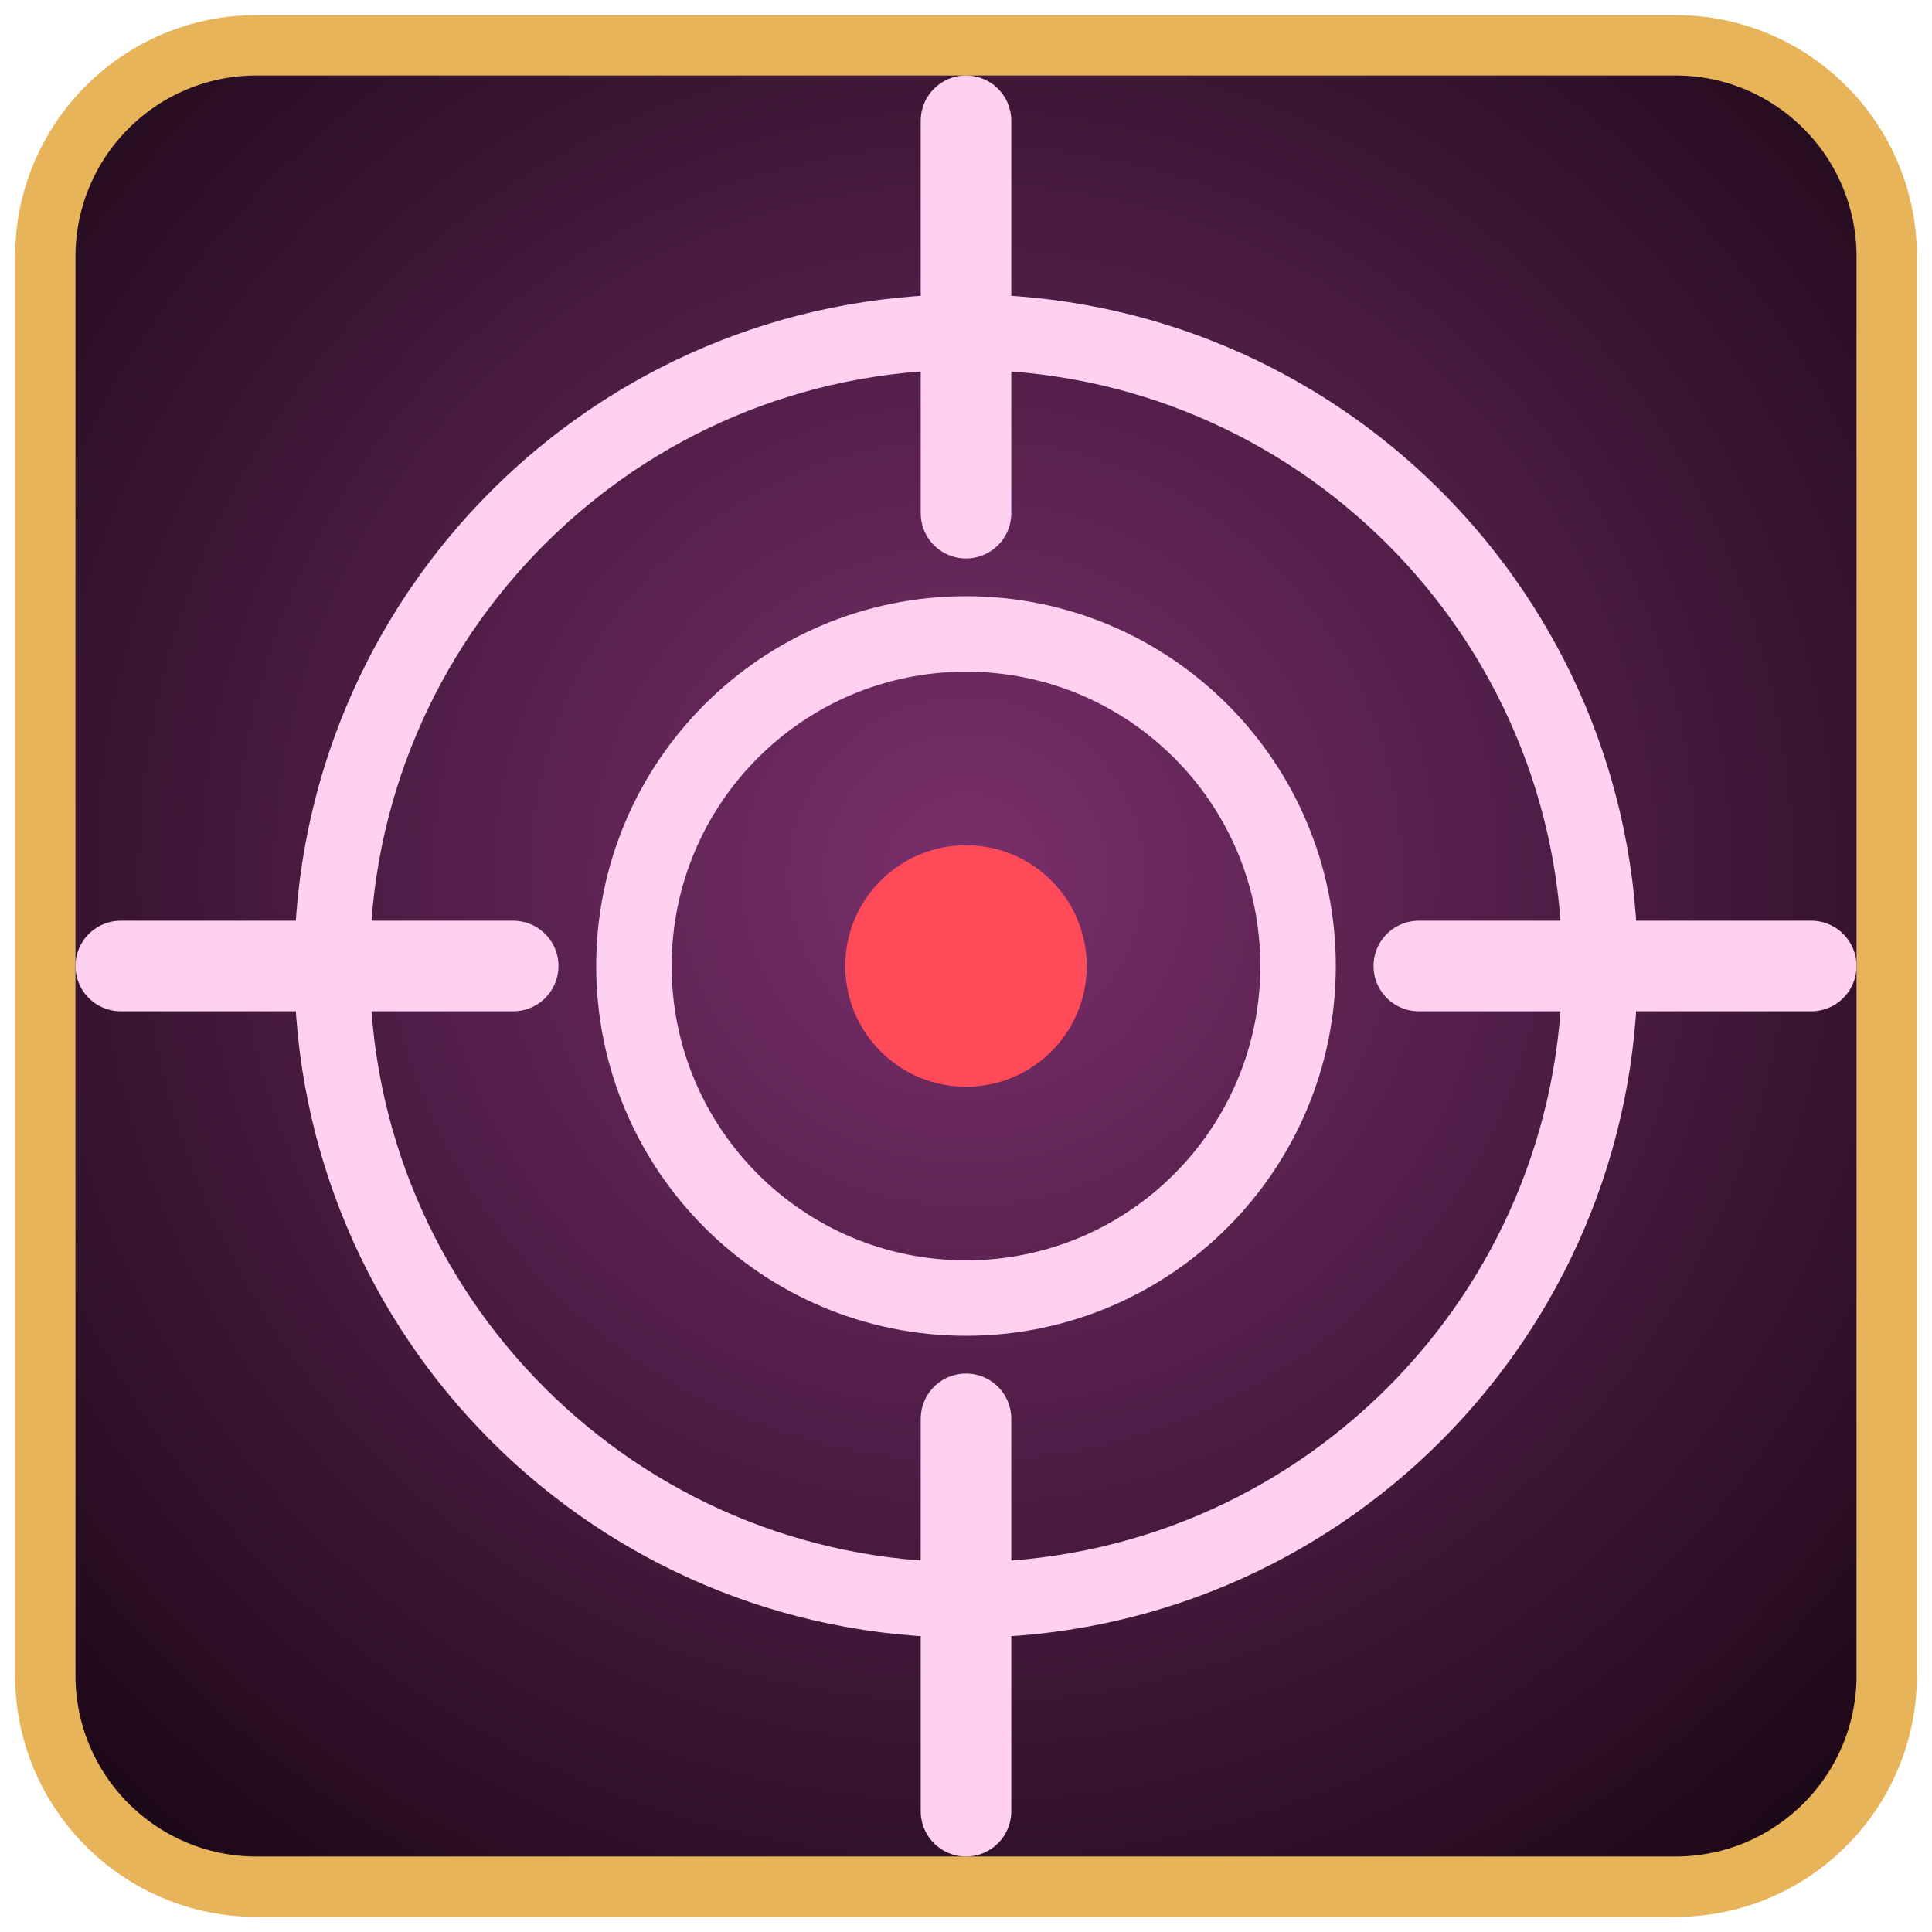
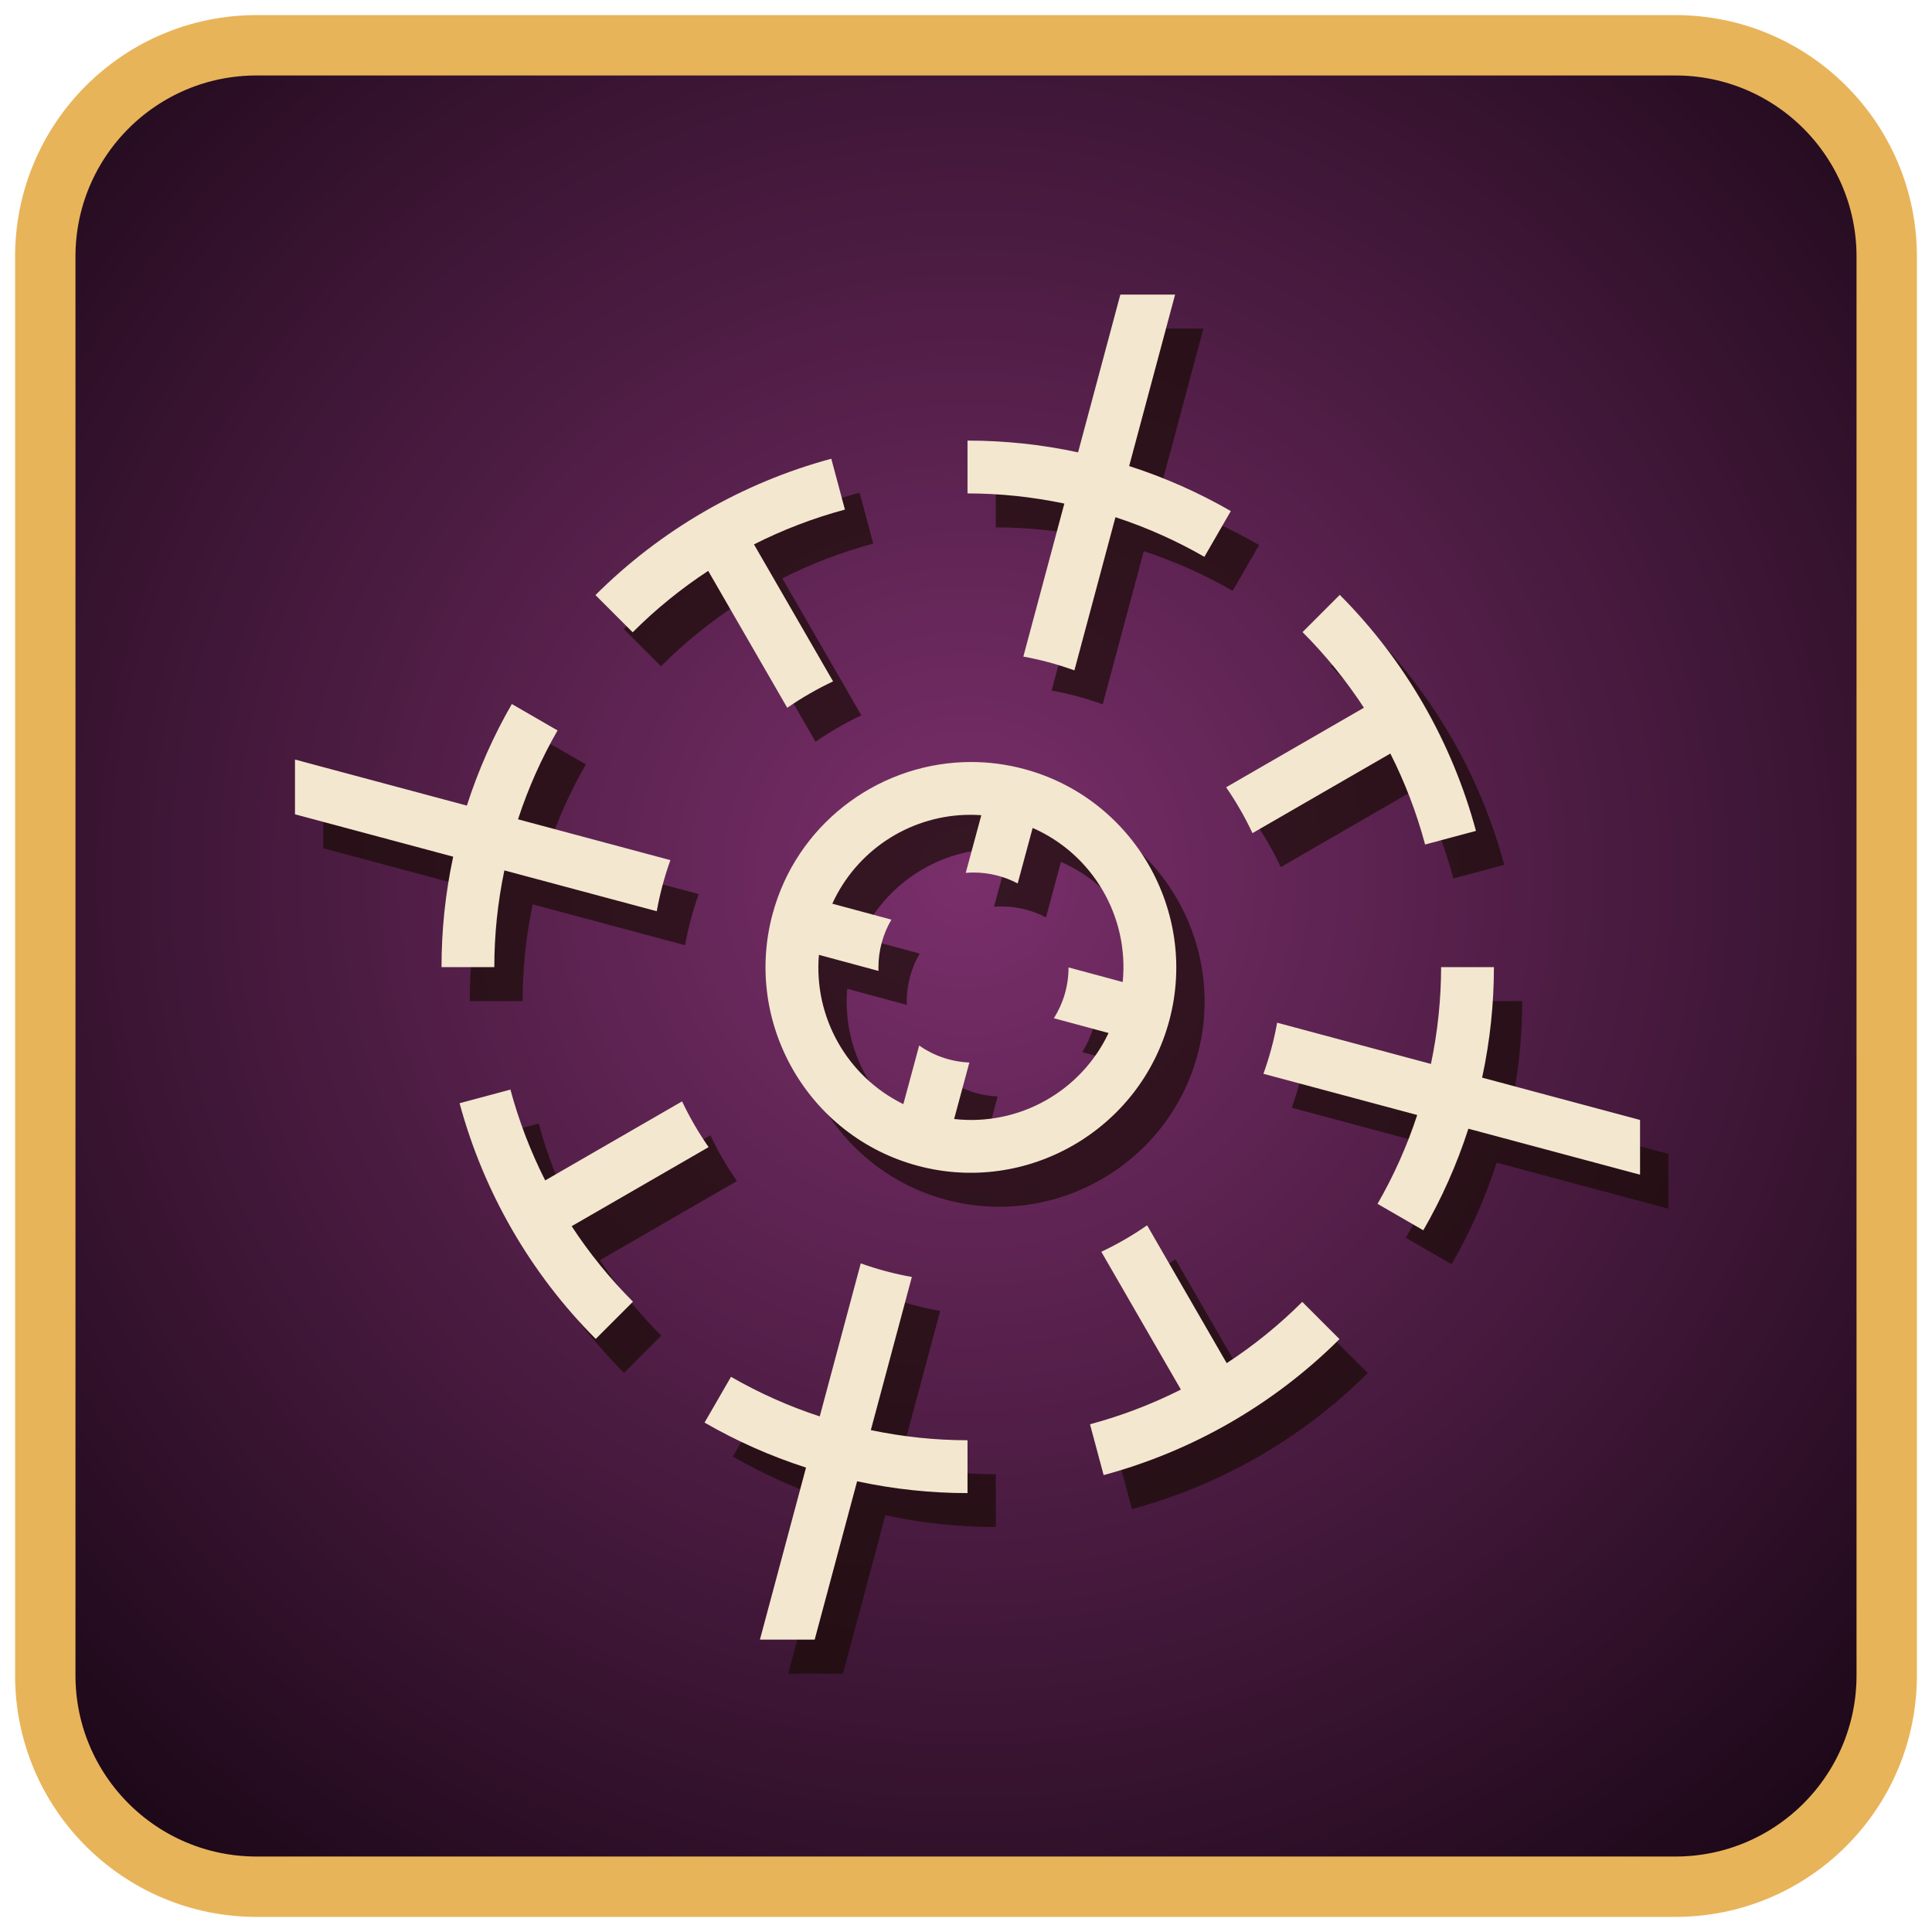
<svg xmlns="http://www.w3.org/2000/svg" width="128" height="128" viewBox="0 0 128 128">
  <defs>
    <radialGradient id="g" cx="50%" cy="45%" r="70%">
      <stop offset="0" stop-color="#7a2f6b" />
      <stop offset="1" stop-color="#1c0818" />
    </radialGradient>
  </defs>
  <rect x="3" y="3" width="122" height="122" rx="14" fill="url(#g)" stroke="#e8b45a" stroke-width="4" />
-   <circle cx="64" cy="64" r="42" fill="none" stroke="#ffd0f0" stroke-width="5" />
-   <circle cx="64" cy="64" r="22" fill="none" stroke="#ffd0f0" stroke-width="5" />
-   <path d="M64 8 V34 M64 94 V120 M8 64 H34 M94 64 H120" stroke="#ffd0f0" stroke-width="6" stroke-linecap="round" />
-   <circle cx="64" cy="64" r="8" fill="#ff4a5a" />
+   <g transform="translate(16 16) scale(0.1875)">
+     <path d="M310.537 18.758L295.6 74.506c-13.073-2.813-26.154-4.16-39.067-4.156v18.662c11.306.01 22.76 1.187 34.217 3.59l-14.488 54.066c2.972.543 5.946 1.206 8.916 2.002 3.11.834 6.152 1.798 9.127 2.873l14.502-54.123c11.127 3.643 21.627 8.365 31.425 14.006l9.338-16.174c-11.182-6.454-23.19-11.818-35.918-15.912l16.235-60.582h-19.35zM208.4 76.756c-31.462 8.497-60.265 25.152-83.328 48.181l13.15 13.15c8.15-8.16 17.1-15.426 26.684-21.704l27.936 48.387c5.127-3.557 10.544-6.68 16.19-9.334l-27.948-48.41c10.225-5.174 20.994-9.3 32.133-12.297L208.4 76.755zm179.668 48.105l-13.154 13.156c8.155 8.164 15.418 17.127 21.69 26.722l-48.692 28.114c3.55 5.132 6.664 10.554 9.31 16.205l48.725-28.13c5.168 10.23 9.292 21.003 12.278 32.147l17.97-4.816c-8.473-31.48-25.11-60.31-48.127-83.397zm-292.55 38.574c-6.442 11.175-11.8 23.17-15.885 35.888l-60.737-16.275v19.348L74.8 217.373c-2.805 13.06-4.13 26.126-4.122 39.025H89.33c.008-11.293 1.157-22.734 3.553-34.18l53.847 14.428c.554-3.077 1.233-6.157 2.057-9.232.805-3.005 1.732-5.944 2.762-8.822l-53.843-14.428c3.634-11.116 8.346-21.606 13.973-31.398l-16.162-9.332zm162.023 20.484c-.895.003-1.788.022-2.68.06-30.888 1.26-58.825 22.36-67.23 53.73-10.347 38.61 12.708 78.54 51.317 88.886 38.61 10.345 78.54-12.71 88.885-51.32 10.345-38.607-12.708-78.538-51.316-88.883-6.335-1.697-12.706-2.494-18.975-2.472zm-.01 18.658c1.287 0 2.582.045 3.88.137l-5.498 20.377c.9-.072 1.806-.12 2.725-.12 5.642 0 10.955 1.398 15.623 3.856l5.293-19.617c21.288 9.357 34.11 31.358 31.818 54.456l-19.15-5.168c0 .018.003.036.003.055 0 6.584-1.904 12.722-5.178 17.906l19.332 5.214c-9.793 20.695-31.702 32.98-54.574 30.39l5.385-19.96c-6.583-.28-12.67-2.457-17.74-5.995l-5.59 20.706c-19.83-9.728-31.712-30.68-29.83-52.753l21.054 5.68c-.014-.396-.03-.79-.03-1.19 0-6.18 1.675-11.964 4.587-16.938l-20.882-5.633c8.495-18.616 26.727-30.598 46.777-31.367.663-.025 1.328-.038 1.994-.04zm166.353 53.822c-.02 11.3-1.186 22.75-3.598 34.2l-54.342-14.56c-.547 3.007-1.214 6.02-2.02 9.024-.823 3.074-1.774 6.08-2.833 9.02l54.346 14.563c-3.65 11.117-8.38 21.608-14.024 31.398l16.172 9.338c6.46-11.173 11.833-23.17 15.936-35.89l60.654 16.252v-19.346l-55.805-14.953c2.822-13.065 4.162-26.137 4.17-39.045h-18.657zM95.027 299.672l-17.97 4.814c8.487 31.435 25.118 60.222 48.11 83.278l13.157-13.155c-8.142-8.15-15.396-17.094-21.664-26.67L165.057 320c-3.57-5.118-6.708-10.528-9.377-16.168l-48.37 27.928c-5.166-10.213-9.292-20.965-12.283-32.088zm224.965 47.95c-5.122 3.563-10.534 6.692-16.178 9.355l28.112 48.69c-10.22 5.157-20.98 9.274-32.112 12.255l4.815 17.965c31.454-8.46 60.26-25.07 83.34-48.053l-13.152-13.15c-8.158 8.14-17.112 15.39-26.7 21.652l-28.126-48.715zM218.81 361.08l-14.49 54.07c-11.104-3.64-21.583-8.36-31.363-13.992l-9.338 16.174c11.163 6.446 23.15 11.807 35.855 15.9l-16.293 60.8h19.35l14.993-55.96c13.053 2.815 26.115 4.172 39.01 4.178v-18.674c-11.288-.018-22.725-1.18-34.164-3.584l14.5-54.11c-3.113-.558-6.227-1.244-9.34-2.077-2.97-.796-5.875-1.71-8.72-2.725z" fill="#1a0b06" transform="translate(10 12)" opacity="0.7" />
+     <path d="M310.537 18.758L295.6 74.506c-13.073-2.813-26.154-4.16-39.067-4.156v18.662c11.306.01 22.76 1.187 34.217 3.59l-14.488 54.066c2.972.543 5.946 1.206 8.916 2.002 3.11.834 6.152 1.798 9.127 2.873l14.502-54.123c11.127 3.643 21.627 8.365 31.425 14.006l9.338-16.174c-11.182-6.454-23.19-11.818-35.918-15.912l16.235-60.582h-19.35zM208.4 76.756c-31.462 8.497-60.265 25.152-83.328 48.181l13.15 13.15c8.15-8.16 17.1-15.426 26.684-21.704l27.936 48.387c5.127-3.557 10.544-6.68 16.19-9.334l-27.948-48.41c10.225-5.174 20.994-9.3 32.133-12.297L208.4 76.755zm179.668 48.105l-13.154 13.156c8.155 8.164 15.418 17.127 21.69 26.722l-48.692 28.114c3.55 5.132 6.664 10.554 9.31 16.205l48.725-28.13c5.168 10.23 9.292 21.003 12.278 32.147l17.97-4.816c-8.473-31.48-25.11-60.31-48.127-83.397zm-292.55 38.574c-6.442 11.175-11.8 23.17-15.885 35.888l-60.737-16.275v19.348L74.8 217.373c-2.805 13.06-4.13 26.126-4.122 39.025H89.33c.008-11.293 1.157-22.734 3.553-34.18l53.847 14.428c.554-3.077 1.233-6.157 2.057-9.232.805-3.005 1.732-5.944 2.762-8.822l-53.843-14.428c3.634-11.116 8.346-21.606 13.973-31.398l-16.162-9.332zm162.023 20.484c-.895.003-1.788.022-2.68.06-30.888 1.26-58.825 22.36-67.23 53.73-10.347 38.61 12.708 78.54 51.317 88.886 38.61 10.345 78.54-12.71 88.885-51.32 10.345-38.607-12.708-78.538-51.316-88.883-6.335-1.697-12.706-2.494-18.975-2.472zm-.01 18.658c1.287 0 2.582.045 3.88.137l-5.498 20.377c.9-.072 1.806-.12 2.725-.12 5.642 0 10.955 1.398 15.623 3.856l5.293-19.617c21.288 9.357 34.11 31.358 31.818 54.456l-19.15-5.168c0 .018.003.036.003.055 0 6.584-1.904 12.722-5.178 17.906l19.332 5.214c-9.793 20.695-31.702 32.98-54.574 30.39l5.385-19.96c-6.583-.28-12.67-2.457-17.74-5.995l-5.59 20.706c-19.83-9.728-31.712-30.68-29.83-52.753l21.054 5.68c-.014-.396-.03-.79-.03-1.19 0-6.18 1.675-11.964 4.587-16.938l-20.882-5.633c8.495-18.616 26.727-30.598 46.777-31.367.663-.025 1.328-.038 1.994-.04zm166.353 53.822c-.02 11.3-1.186 22.75-3.598 34.2l-54.342-14.56c-.547 3.007-1.214 6.02-2.02 9.024-.823 3.074-1.774 6.08-2.833 9.02l54.346 14.563c-3.65 11.117-8.38 21.608-14.024 31.398l16.172 9.338c6.46-11.173 11.833-23.17 15.936-35.89l60.654 16.252v-19.346l-55.805-14.953c2.822-13.065 4.162-26.137 4.17-39.045h-18.657zM95.027 299.672l-17.97 4.814c8.487 31.435 25.118 60.222 48.11 83.278l13.157-13.155c-8.142-8.15-15.396-17.094-21.664-26.67L165.057 320c-3.57-5.118-6.708-10.528-9.377-16.168l-48.37 27.928c-5.166-10.213-9.292-20.965-12.283-32.088zm224.965 47.95c-5.122 3.563-10.534 6.692-16.178 9.355l28.112 48.69c-10.22 5.157-20.98 9.274-32.112 12.255l4.815 17.965c31.454-8.46 60.26-25.07 83.34-48.053l-13.152-13.15c-8.158 8.14-17.112 15.39-26.7 21.652l-28.126-48.715zM218.81 361.08l-14.49 54.07c-11.104-3.64-21.583-8.36-31.363-13.992l-9.338 16.174c11.163 6.446 23.15 11.807 35.855 15.9l-16.293 60.8h19.35l14.993-55.96c13.053 2.815 26.115 4.172 39.01 4.178v-18.674c-11.288-.018-22.725-1.18-34.164-3.584l14.5-54.11c-3.113-.558-6.227-1.244-9.34-2.077-2.97-.796-5.875-1.71-8.72-2.725z" fill="#f3e7cf" />
+   </g>
</svg>
